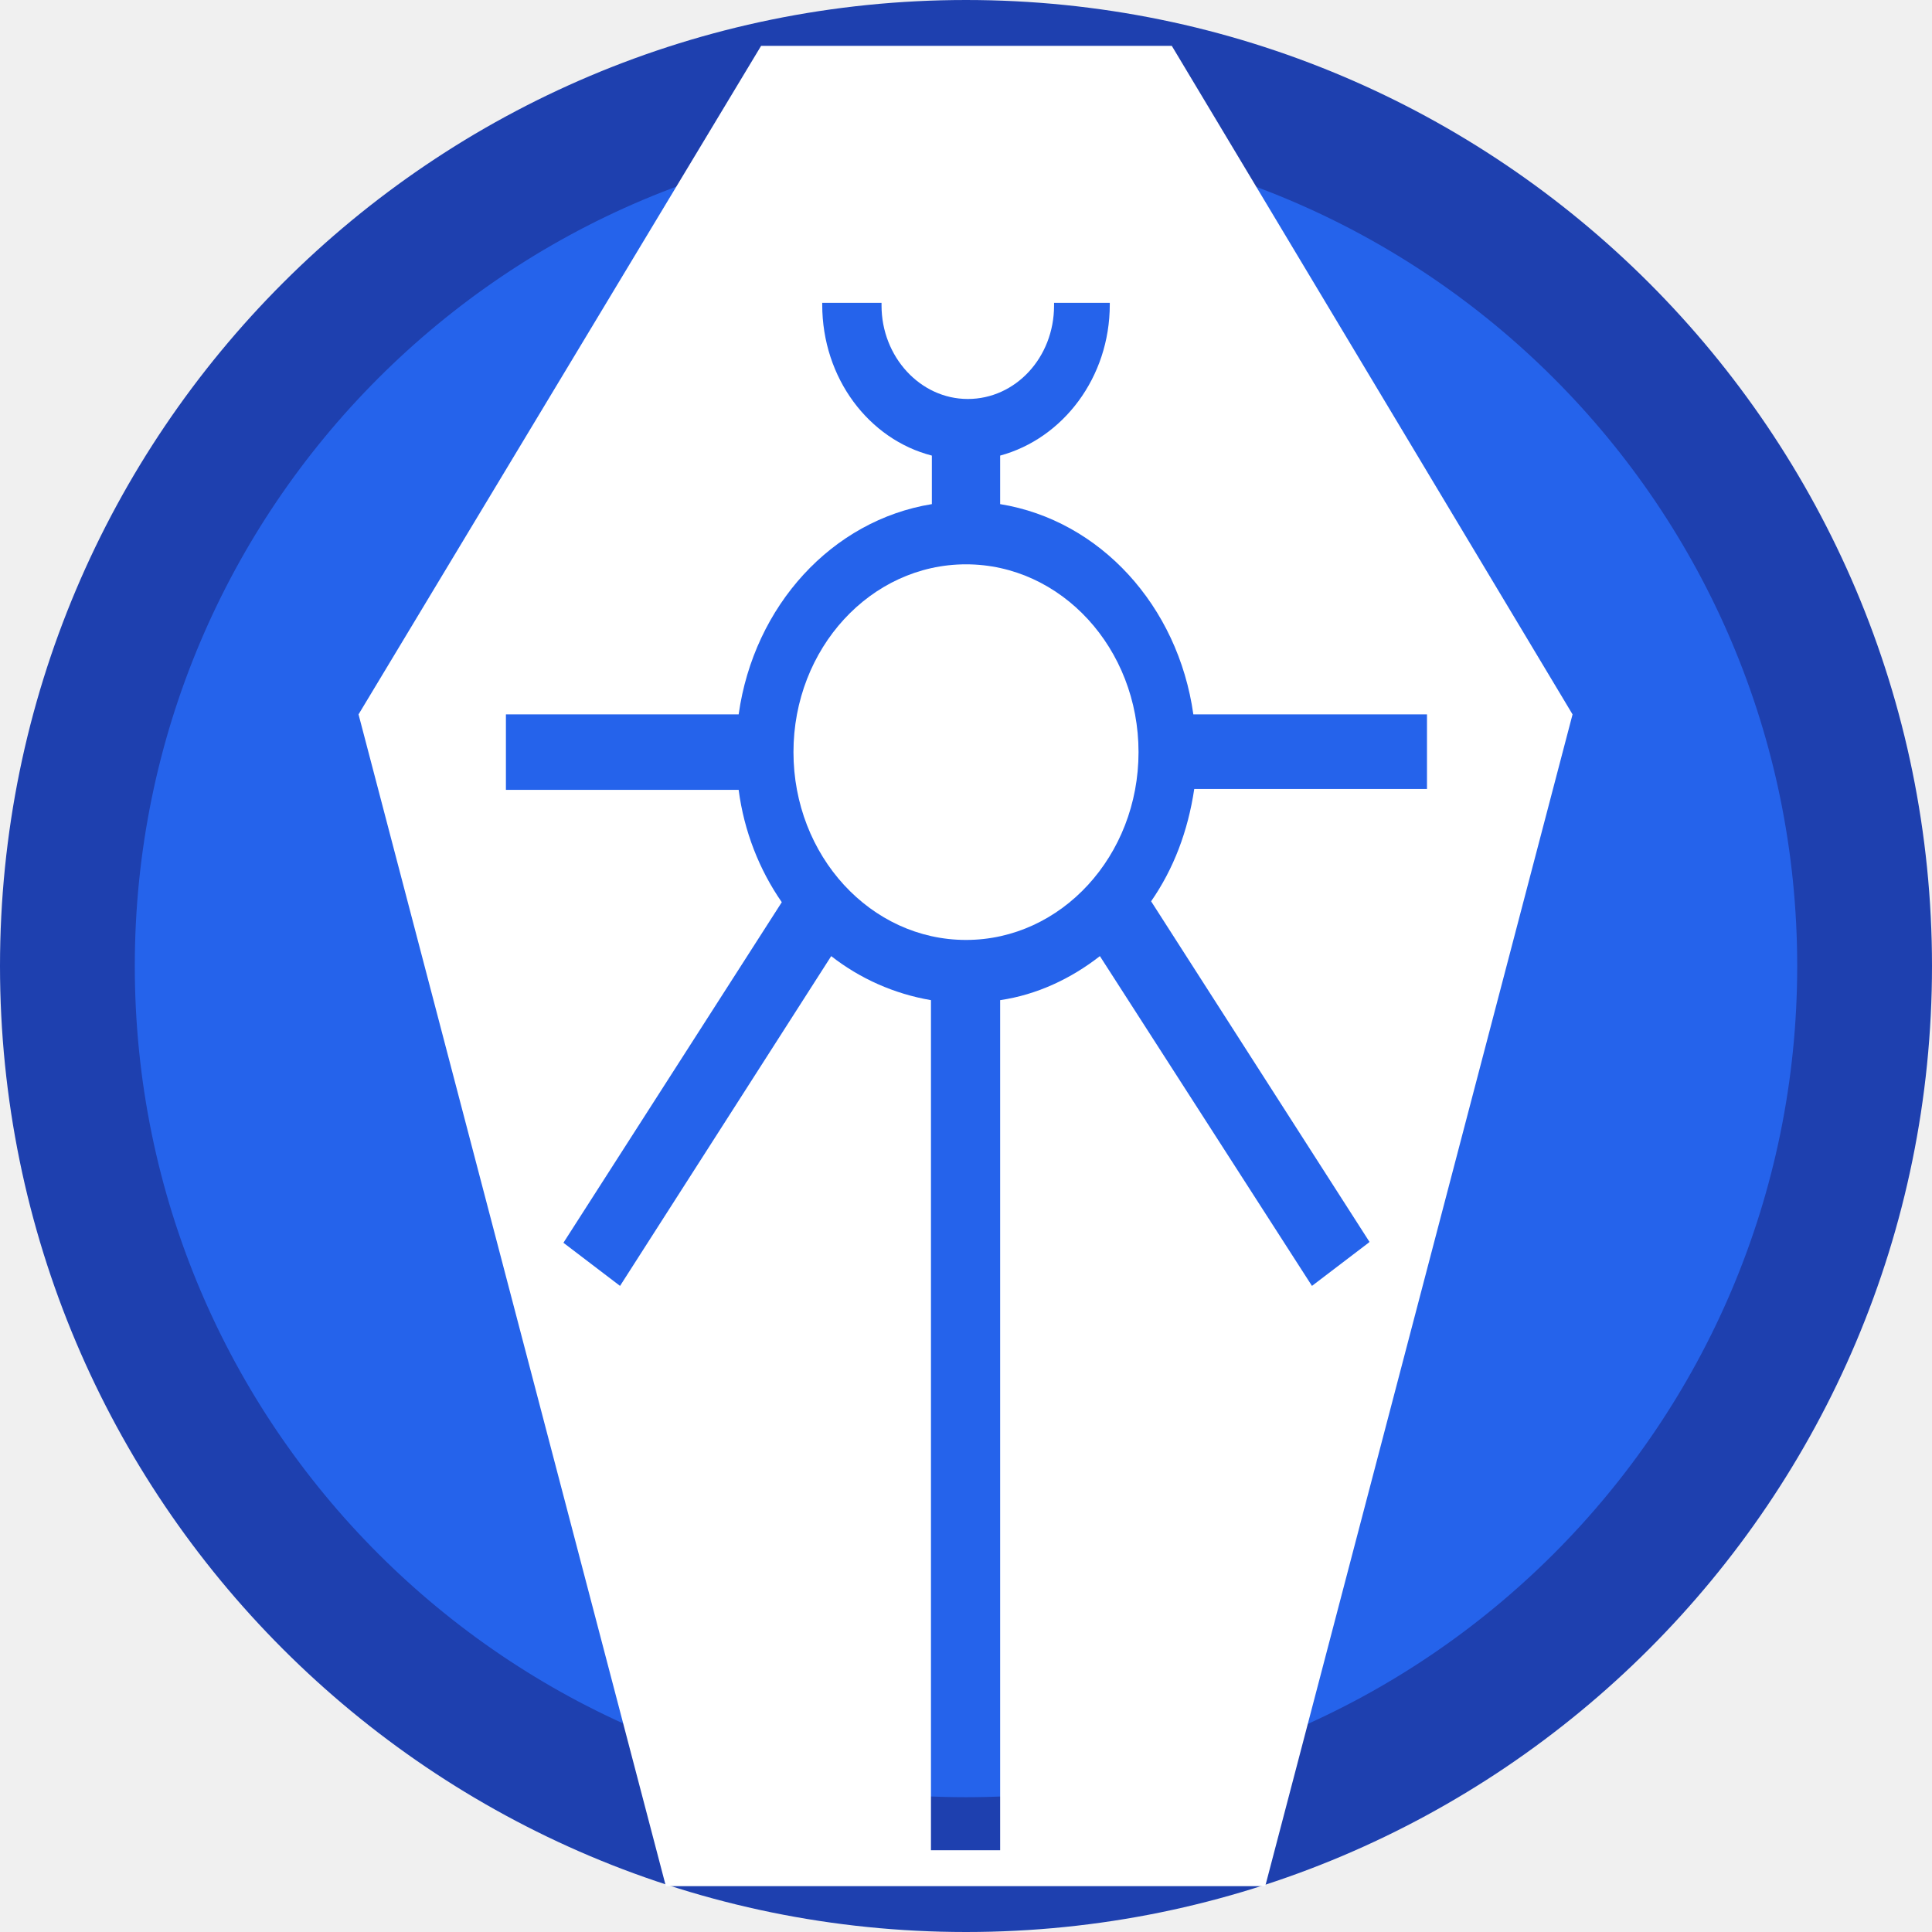
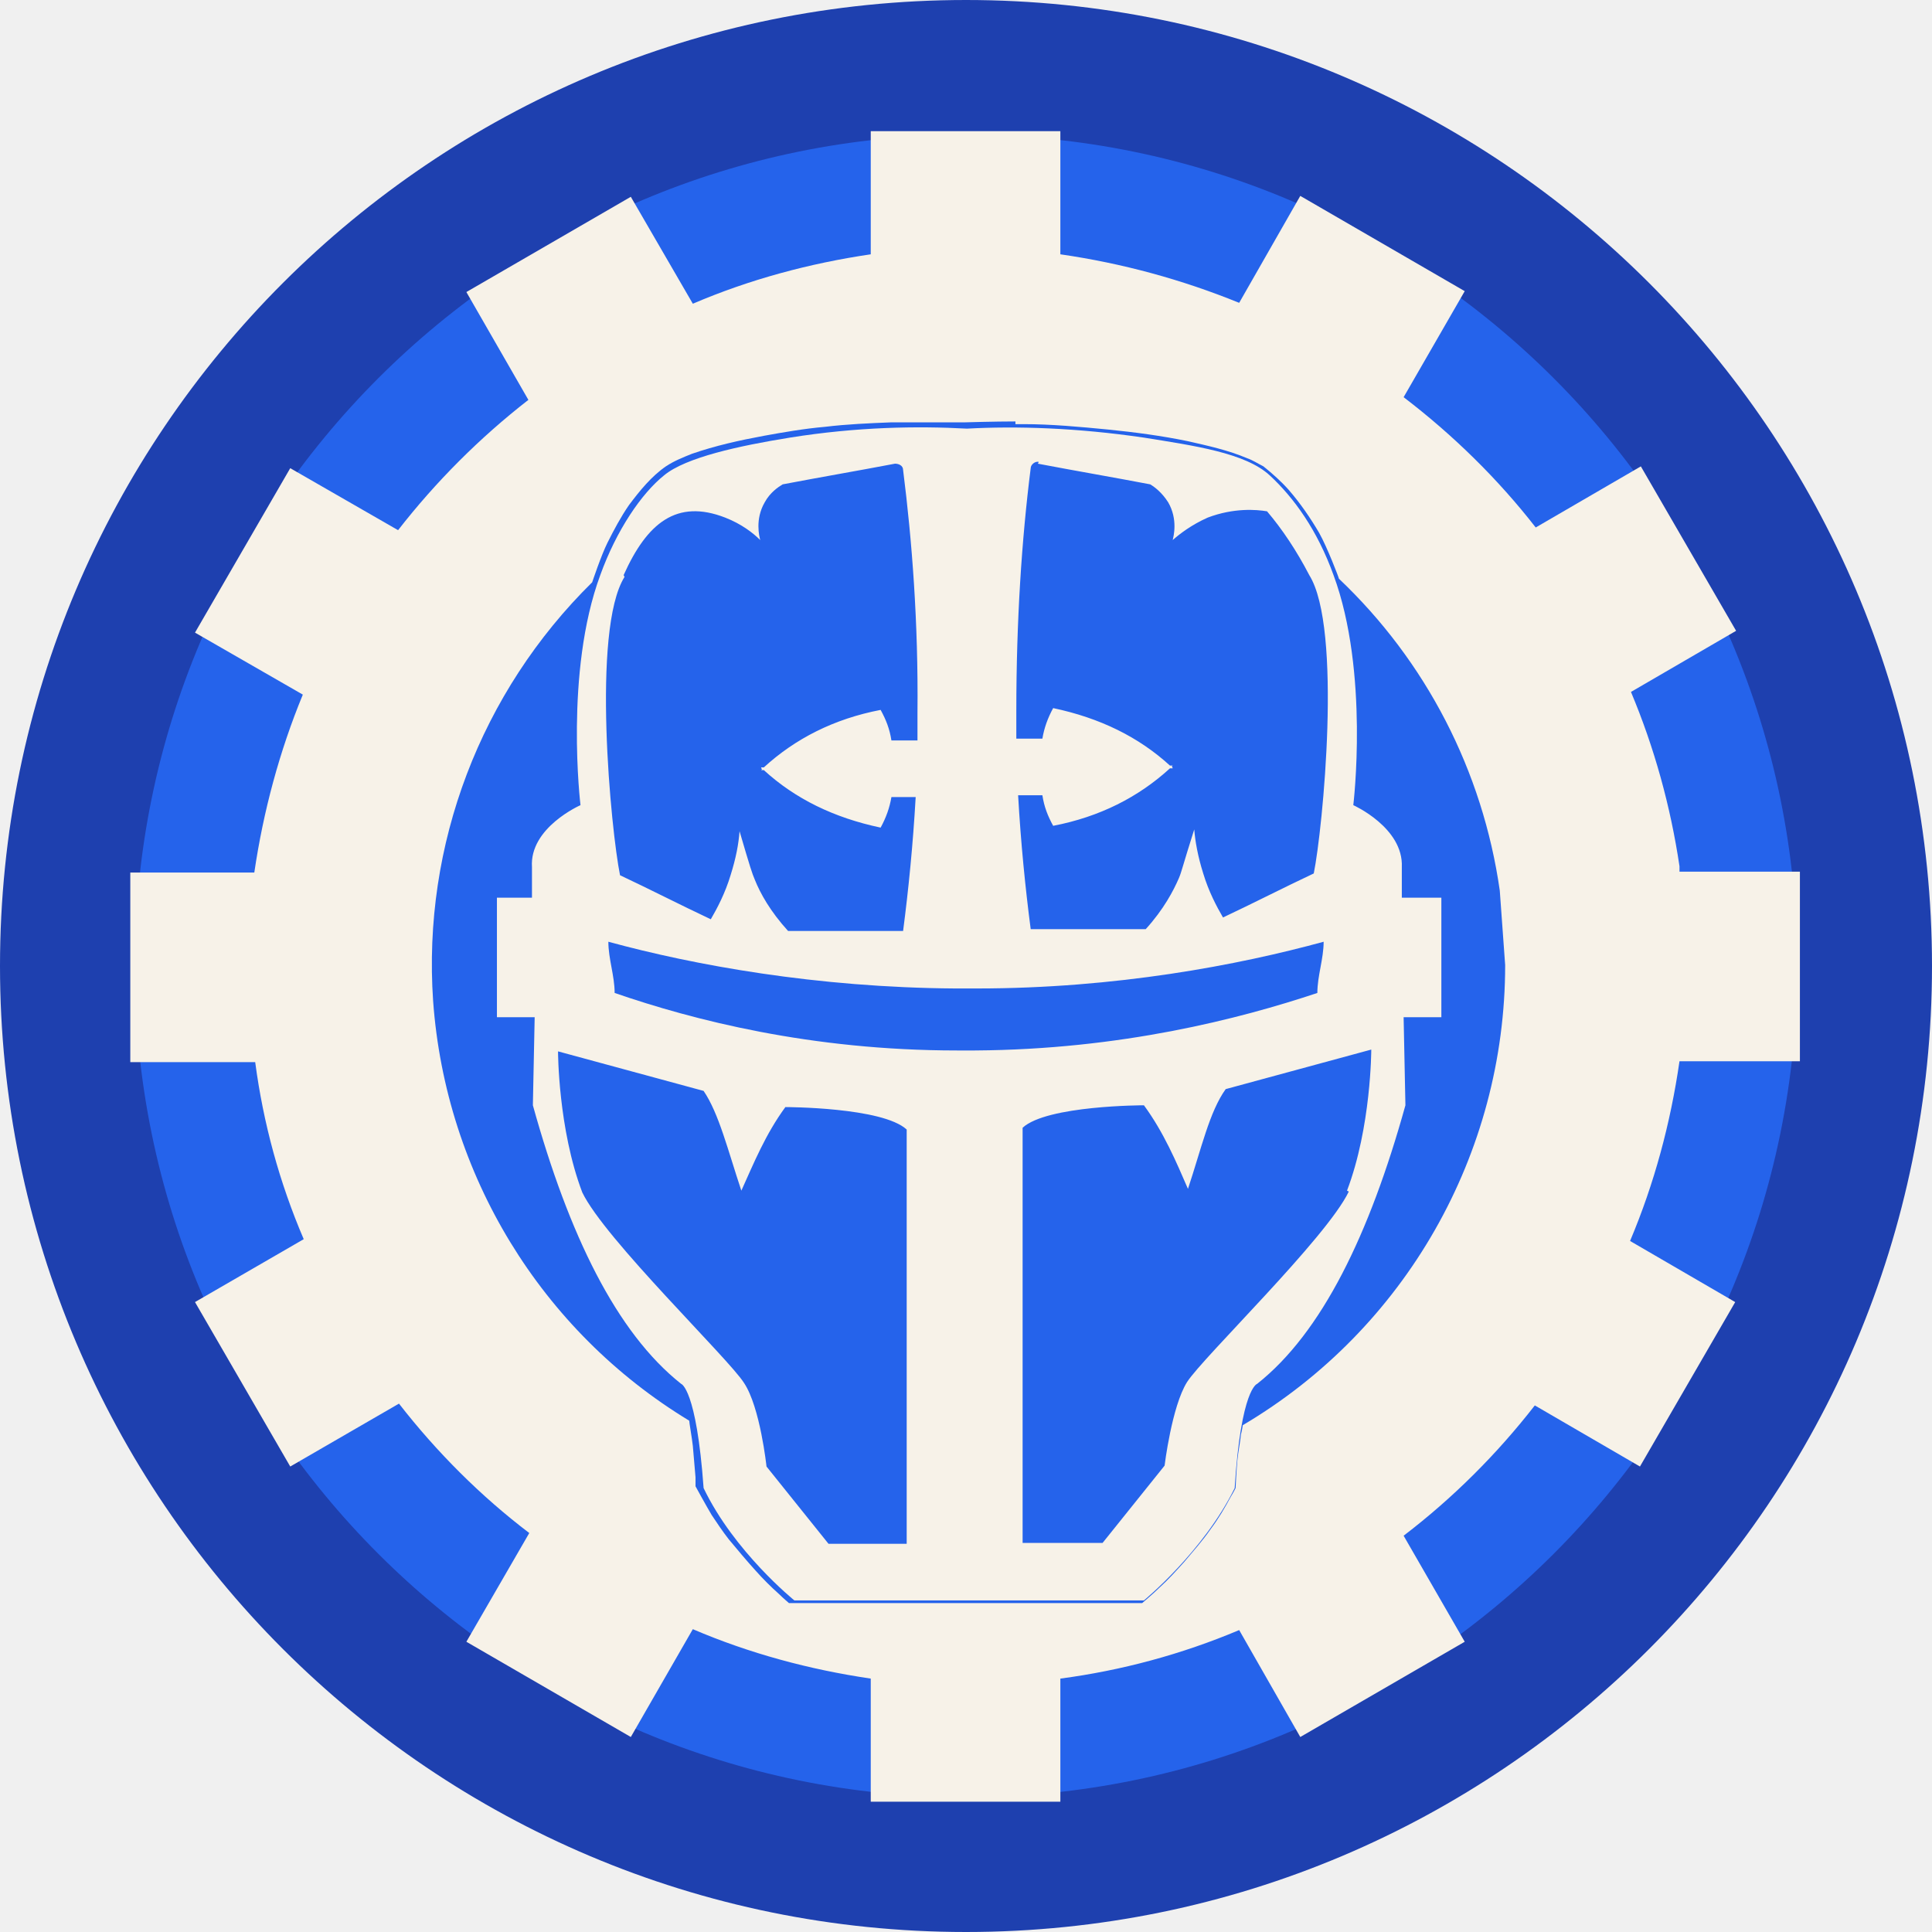
<svg xmlns="http://www.w3.org/2000/svg" id="Layer_1" data-name="Layer 1" viewBox="0 0 21.5 21.5">
  <defs>
    <style>
      .cls-1 {
-         fill: #fff;
+         fill: #f7f2e8;
      }

      .cls-2 {
        fill: #2563eb;
        stroke: #1e40af;
        stroke-width: 1.5px;
      }
    </style>
  </defs>
  <circle class="cls-2" cx="10.75" cy="10.75" r="10" />
  <g>
-     <ellipse class="cls-1" cx="10.75" cy="8.37" rx="1.92" ry="2.09" />
-     <path class="cls-1" d="M13.04.51h-4.57L3.99,7.95l3.42,13.04h6.67l3.42-13.04L13.04.51ZM15.23,13.83l-.63.48-2.36-3.67c-.32.25-.7.43-1.11.49v9.46h-.77v-9.46c-.41-.07-.79-.24-1.11-.49l-2.35,3.67-.63-.48,2.43-3.79c-.25-.36-.42-.79-.48-1.25h-2.59v-.84h2.59c.17-1.21,1.04-2.16,2.15-2.34v-.54c-.7-.18-1.22-.86-1.22-1.68v-.02h.66v.03c0,.57.43,1.04.96,1.04s.96-.46.96-1.04v-.03h.62v.02c0,.81-.52,1.49-1.22,1.68v.54c1.11.18,1.98,1.13,2.15,2.34h2.6v.83h-2.59c-.07.47-.23.89-.48,1.25l2.43,3.79Z" />
+     <path id="path922" class="cls-1" d="M9.69,1.47v1.36c-.68.1-1.35.28-1.98.55l-.69-1.19-1.83,1.06.69,1.2c-.54.42-1.03.91-1.45,1.45l-1.2-.69-1.06,1.83,1.2.69c-.26.63-.44,1.3-.54,1.98h-1.38v2.11h1.39c.09.68.27,1.34.54,1.97l-1.21.7,1.06,1.83,1.21-.7c.42.54.91,1.03,1.45,1.44l-.7,1.21,1.83,1.06.69-1.2c.63.27,1.3.45,1.98.55v1.37h2.11v-1.37c.68-.09,1.35-.27,1.99-.54l.68,1.19,1.83-1.06-.68-1.18c.55-.42,1.04-.91,1.46-1.45l1.17.68,1.06-1.83-1.17-.68c.27-.64.45-1.31.55-2h1.34v-2.11h-1.34v-.06c-.1-.67-.28-1.32-.54-1.94l1.17-.68-1.06-1.83-1.17.68c-.42-.54-.92-1.03-1.47-1.45l.68-1.18-1.83-1.06-.68,1.19c-.64-.26-1.3-.44-1.99-.54v-1.37h-2.11ZM11.3,4.72s.06,0,.09,0c.31,0,.63.03.94.06.3.03.6.07.89.13.22.05.45.1.66.19.06.02.12.06.18.09.1.08.2.17.28.26.13.15.24.31.34.48.09.16.22.5.22.51.97.92,1.6,2.14,1.79,3.47l.06.83c0,2.1-1.11,4.05-2.92,5.12,0,0-.01.07-.02.1-.01.1-.03.19-.04.29-.01.1-.02.31-.02.31,0,0-.03.06-.05.09-.07.13-.14.25-.23.37-.09.13-.19.24-.29.36-.09.1-.18.2-.28.29-.06.06-.19.17-.19.17h-3.93s-.07-.06-.11-.1c-.09-.08-.18-.17-.26-.26-.1-.11-.2-.23-.3-.35-.07-.09-.13-.18-.19-.27-.06-.1-.18-.32-.18-.32,0,0,0-.07,0-.1-.01-.12-.02-.23-.03-.35-.01-.09-.04-.26-.04-.28-1.65-1-2.71-2.74-2.85-4.67-.12-1.74.53-3.44,1.77-4.66h0s.1-.3.17-.44c.07-.14.15-.29.24-.42.12-.16.25-.32.41-.43.09-.06.19-.1.29-.14.26-.09.53-.15.8-.2.22-.04.45-.08.68-.1.25-.03.49-.04.74-.05.27,0,.82,0,.82,0,0,0,.33-.01.56-.01h0Z" />
+     <path id="path2" class="cls-1" d="M15.99,9.99h-.39v-.34c.02-.44-.54-.69-.54-.69,0,0,.18-1.48-.22-2.56-.18-.5-.44-.86-.71-1.11s-.84-.33-1.4-.42c-.75-.11-1.42-.13-1.97-.1-.55-.03-1.22-.02-1.97.1-.56.09-1.16.22-1.4.42-.25.2-.53.61-.71,1.11-.4,1.08-.22,2.56-.22,2.56,0,0-.57.25-.54.69v.34h-.39v1.33h.42l-.02.98c.4,1.44.93,2.53,1.65,3.1,0,0,.17.05.25,1.16.34.71,1.01,1.25,1.01,1.25h3.89s.66-.54,1.01-1.25c.07-1.11.25-1.16.25-1.16.72-.57,1.25-1.66,1.65-3.1l-.02-.98h.42v-1.33ZM11.55,5.16c.42.08.83.15,1.25.23.05.03.13.09.2.2.11.19.06.38.05.42.08-.07.21-.17.39-.25.29-.11.54-.09.66-.07.17.2.33.44.47.71.37.59.15,2.83.05,3.32-.34.16-.67.33-1.01.49-.07-.12-.16-.29-.22-.49-.06-.19-.09-.36-.1-.49-.13.41-.14.47-.17.54-.06.14-.17.35-.37.57h-1.28c-.06-.46-.11-.96-.14-1.49h.27c.02.13.06.23.12.34.52-.1.95-.32,1.3-.64h.03s0-.01-.01-.02c0,0,0,0,.01-.01h-.03c-.35-.32-.78-.53-1.3-.64-.06.11-.1.22-.12.34h-.29c0-.1,0-.2,0-.31,0-1,.06-1.91.16-2.7,0-.04.05-.08.09-.07h0ZM6.94,6.4c.26-.58.59-.85,1.13-.64.18.07.31.17.39.25-.01-.04-.06-.23.05-.42.06-.11.15-.17.2-.2.42-.08.83-.15,1.25-.23.04,0,.09.02.09.07.1.79.17,1.7.16,2.7,0,.1,0,.21,0,.31h-.29c-.02-.13-.06-.23-.12-.34-.52.1-.95.32-1.3.64h-.03s0,.01.01.02c0,0,0,0-.01.01h.03c.35.32.78.53,1.3.64.06-.11.1-.22.12-.34h.27c-.03.53-.08,1.03-.14,1.49h-1.28c-.2-.22-.31-.42-.37-.57-.03-.07-.05-.13-.17-.54-.01.14-.04.3-.1.49-.06.2-.15.37-.22.49-.34-.16-.67-.33-1.01-.49-.1-.49-.32-2.73.05-3.32h0ZM10.11,17.18h-.89l-.69-.86s-.07-.66-.25-.93c-.17-.27-1.55-1.6-1.8-2.12-.27-.71-.27-1.57-.27-1.57l1.62.44c.17.25.27.66.42,1.11.14-.31.27-.63.49-.93,0,0,1.08,0,1.35.25,0,0,0,0,0,.01,0,1.54,0,3.13,0,4.55v.07h0ZM10.75,11.69s-.07,0-.1,0c-1.63,0-2.94-.34-3.81-.64,0-.19-.07-.38-.07-.57.95.26,2.32.51,3.86.52.04,0,.08,0,.12,0,.04,0,.08,0,.12,0,1.55,0,2.91-.26,3.86-.52,0,.19-.07.38-.07.57-.87.29-2.19.63-3.81.64-.03,0-.07,0-.1,0ZM15.01,13.26c-.25.52-1.62,1.84-1.8,2.12-.17.27-.25.93-.25.93l-.69.86h-.89v-4.62c.27-.25,1.35-.25,1.35-.25.22.3.36.63.49.93.15-.45.24-.86.42-1.11l1.62-.44s0,.86-.27,1.57h0Z" />
  </g>
</svg>
